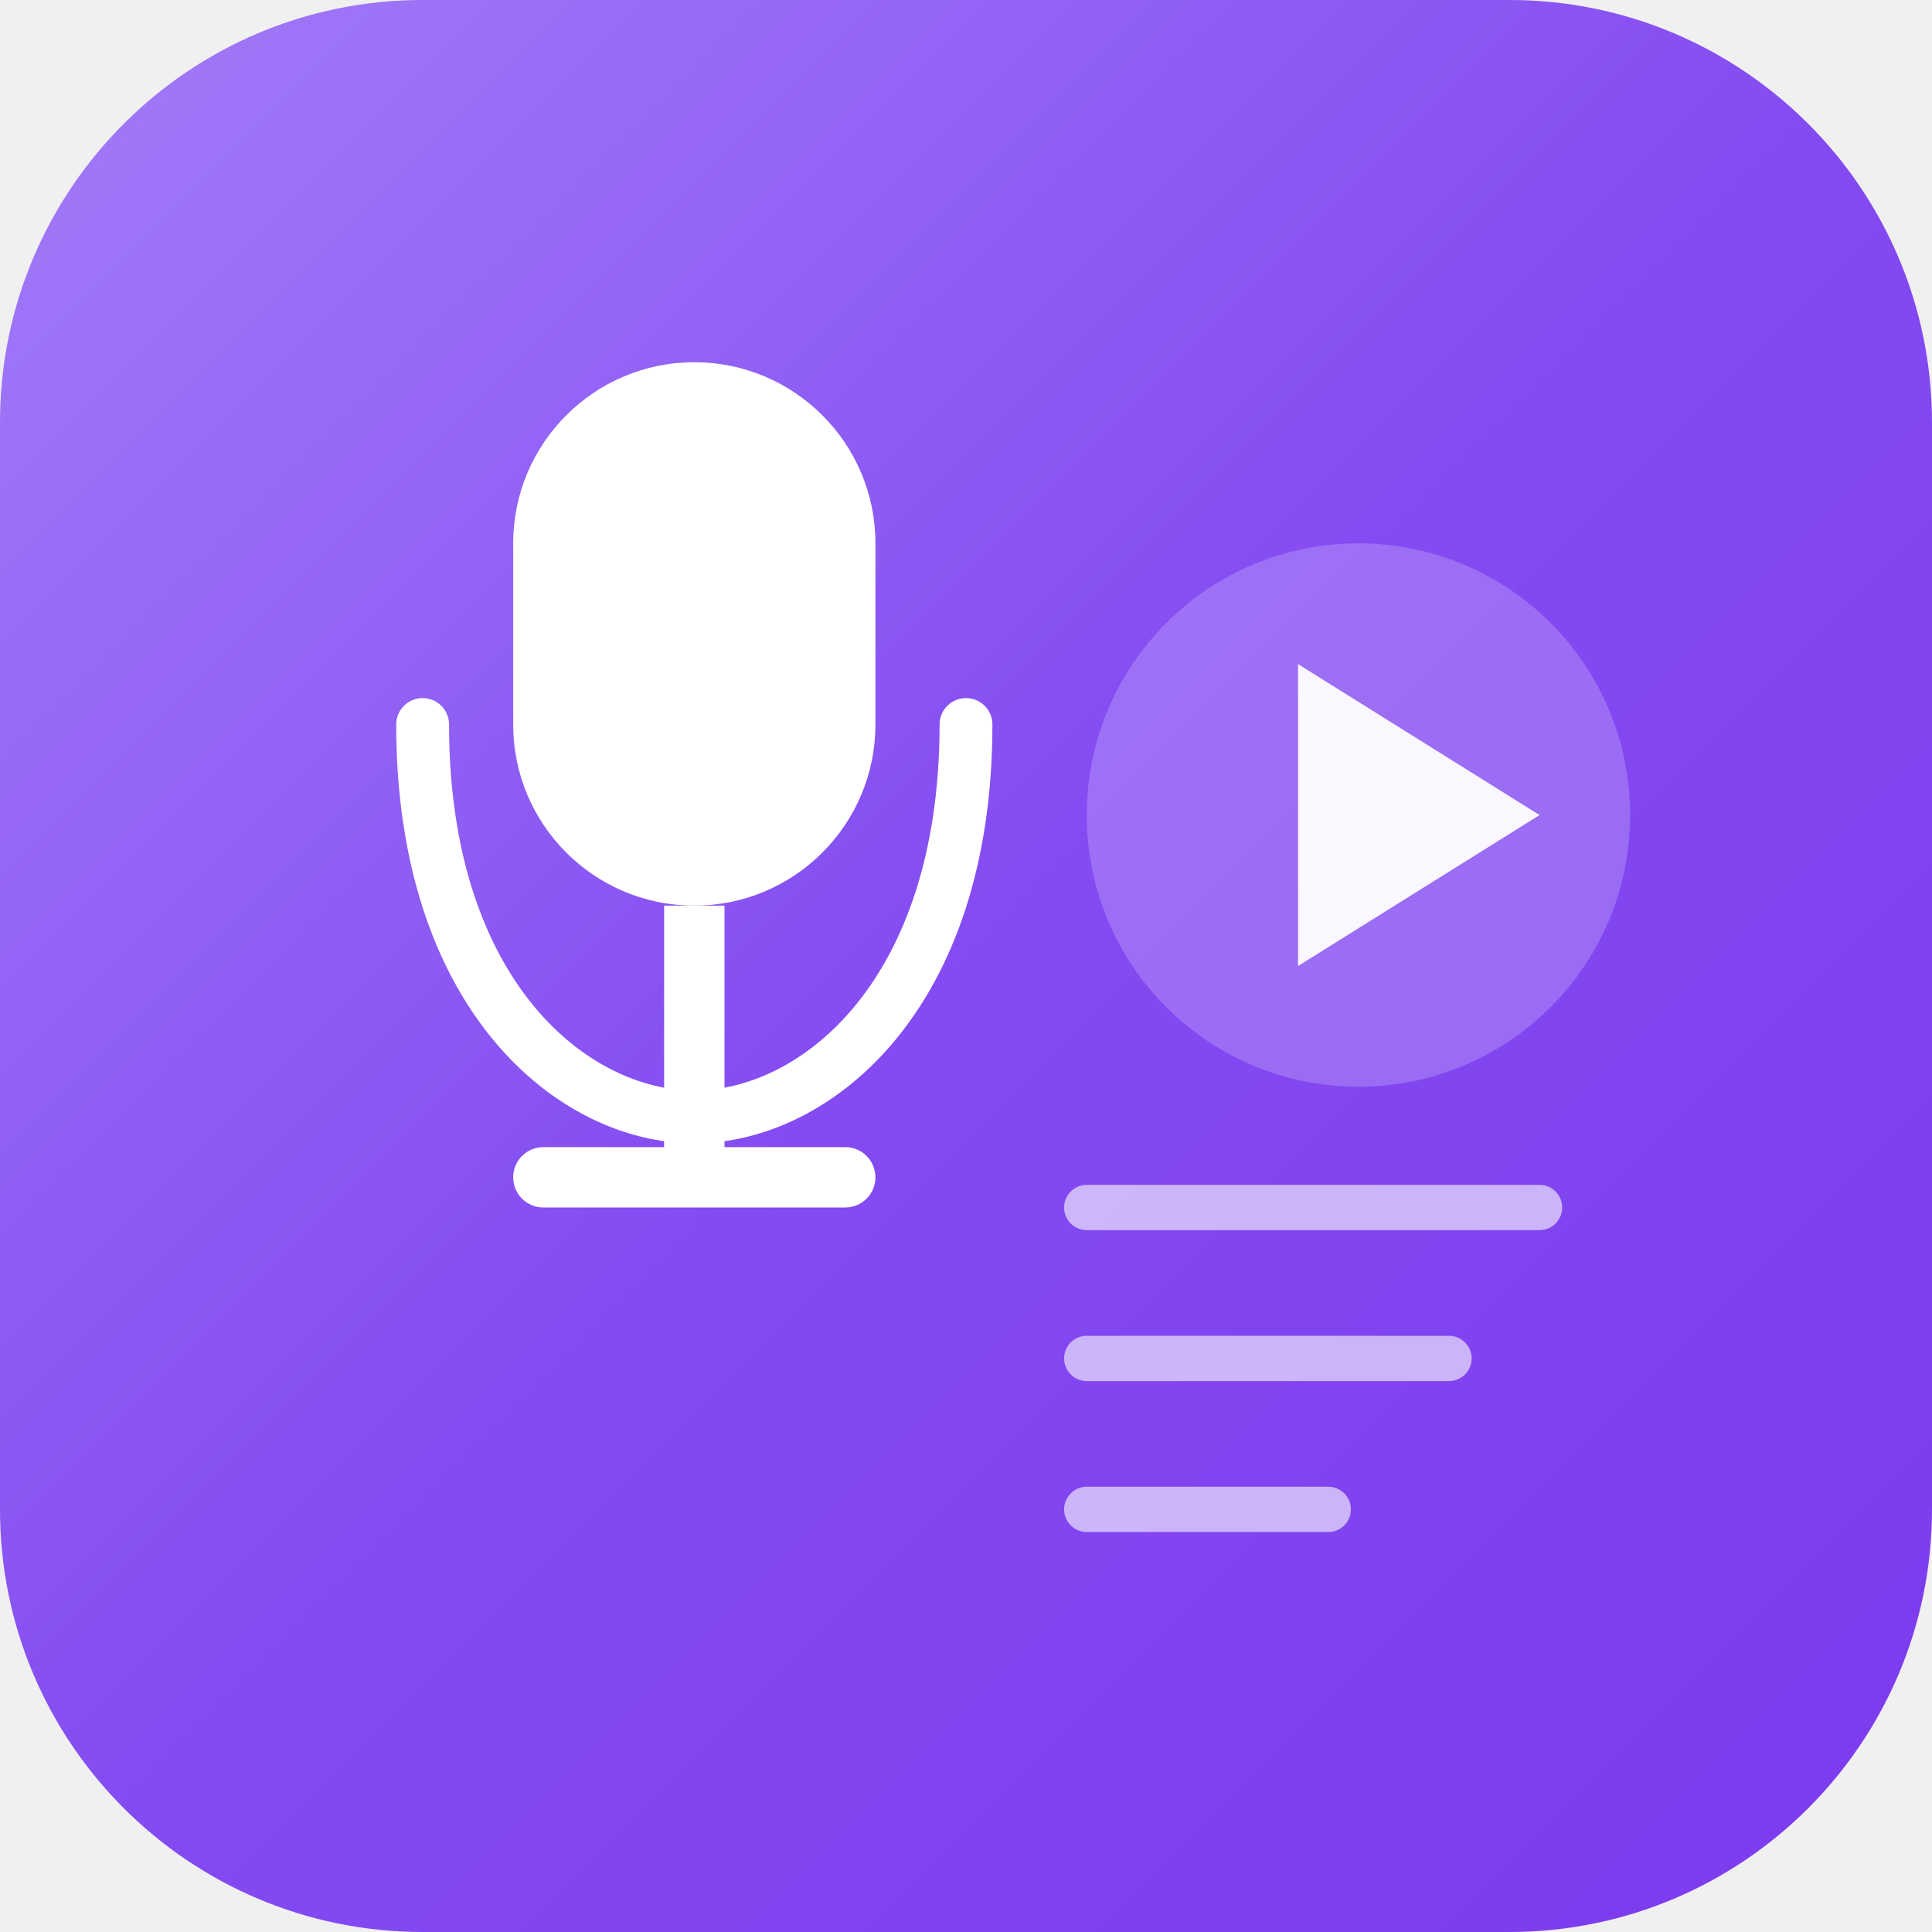
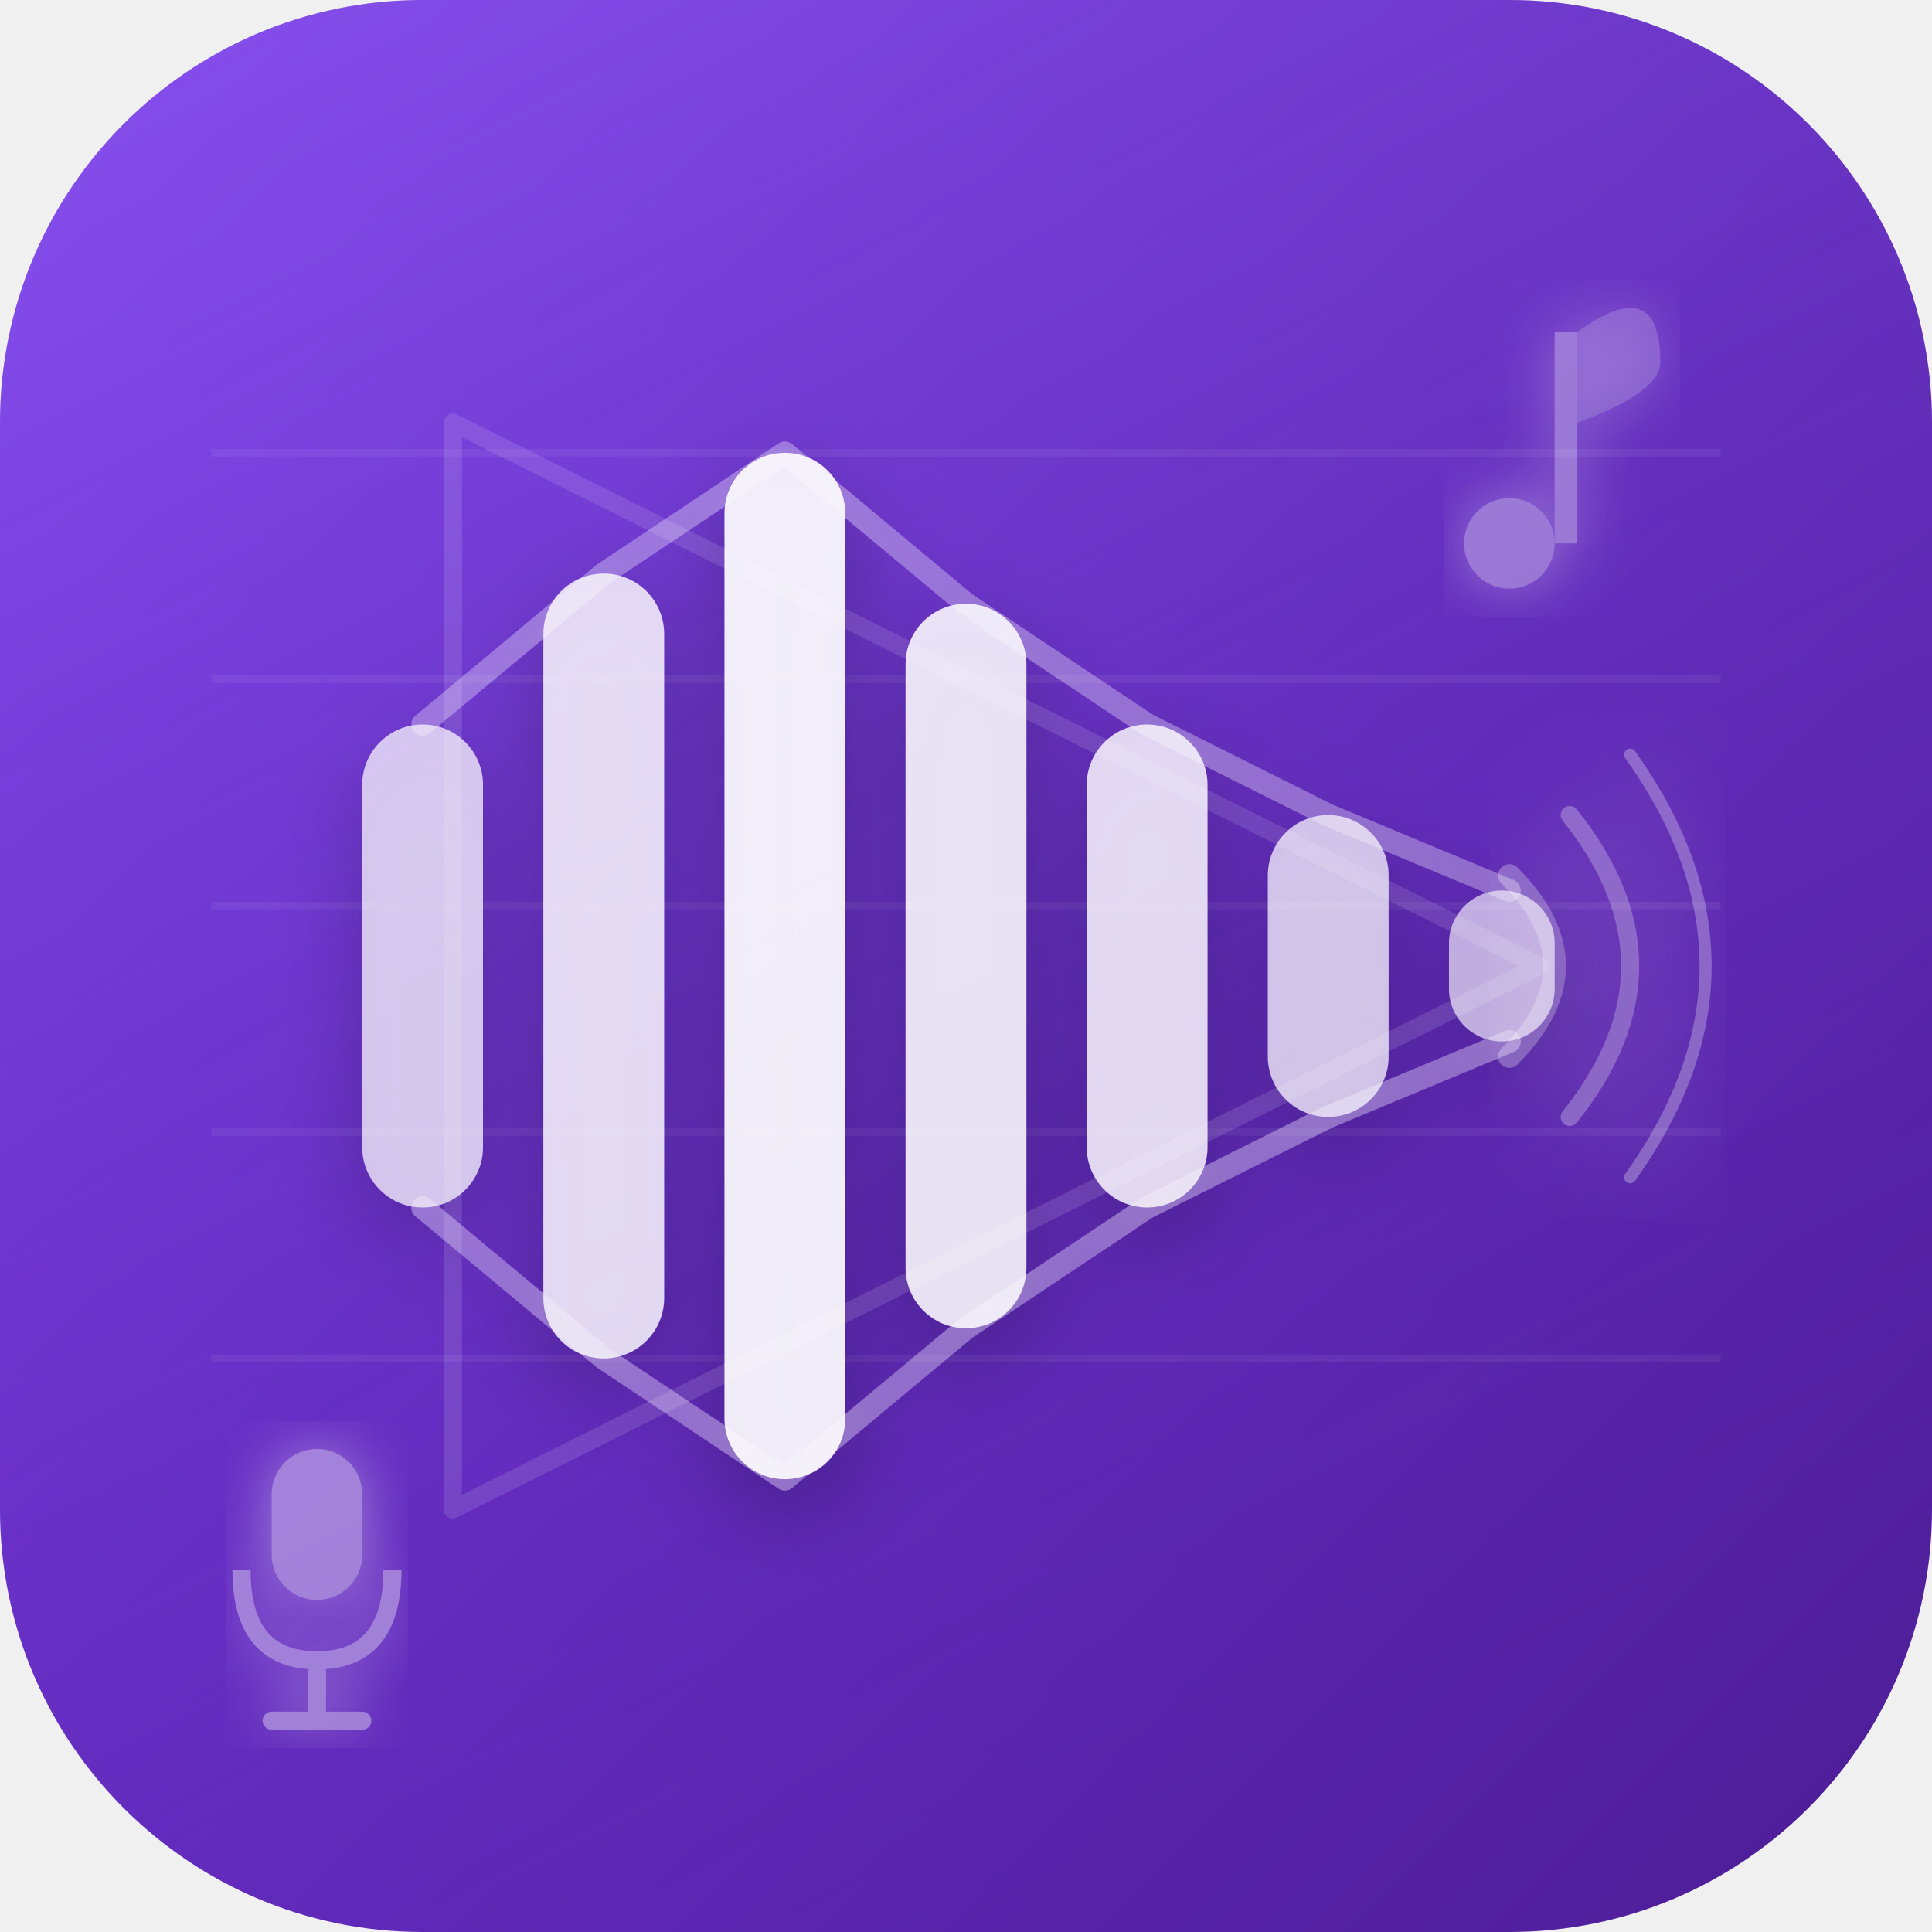
<svg xmlns="http://www.w3.org/2000/svg" viewBox="0 0 128 128" width="128" height="128">
  <defs>
-     <linearGradient id="bg" x1="0%" y1="0%" x2="100%" y2="100%">
-       <stop offset="0%" stop-color="#8b5cf6" />
-       <stop offset="100%" stop-color="#7c3aed" />
+     <linearGradient id="bg" x1="0" y1="0" x2="1" y2="1">
+       <stop offset="0%" stop-color="#7c3aed" />
+       <stop offset="100%" stop-color="#4c1d95" />
    </linearGradient>
-     <linearGradient id="shine" x1="0%" y1="0%" x2="100%" y2="100%">
-       <stop offset="0%" stop-color="rgba(255,255,255,0.2)" />
-       <stop offset="50%" stop-color="rgba(255,255,255,0)" />
+     <linearGradient id="bg-sheen" x1="0" y1="0" x2="0.5" y2="1">
+       <stop offset="0%" stop-color="#a78bfa" stop-opacity="0.3" />
+       <stop offset="100%" stop-color="#4c1d95" stop-opacity="0" />
    </linearGradient>
+     <filter id="shadow">
+       <feDropShadow dx="0" dy="2" stdDeviation="3" flood-opacity="0.3" />
+     </filter>
+     <filter id="glow">
+       <feGaussianBlur stdDeviation="2" result="blur" />
+       <feMerge>
+         <feMergeNode in="blur" />
+         <feMergeNode in="SourceGraphic" />
+       </feMerge>
+     </filter>
+     <filter id="soft-glow">
+       <feGaussianBlur stdDeviation="3" result="blur" />
+       <feMerge>
+         <feMergeNode in="blur" />
+         <feMergeNode in="SourceGraphic" />
+       </feMerge>
+     </filter>
  </defs>
  <rect width="128" height="128" rx="28" fill="url(#bg)" />
-   <rect width="128" height="128" rx="28" fill="url(#shine)" />
-   <g fill="white">
-     <rect x="34" y="24" width="24" height="36" rx="12" />
-     <rect x="44" y="60" width="4" height="18" />
-     <rect x="34" y="76" width="24" height="4" rx="2" />
-     <path d="M28,48 C28,66 38,74 46,74" fill="none" stroke="white" stroke-width="3.5" stroke-linecap="round" />
-     <path d="M64,48 C64,66 54,74 46,74" fill="none" stroke="white" stroke-width="3.5" stroke-linecap="round" />
+   <rect width="128" height="128" rx="28" fill="url(#bg-sheen)" />
+   <g stroke="#ffffff" stroke-width="0.5" opacity="0.06">
+     <line x1="14" y1="30" x2="114" y2="30" />
+     <line x1="14" y1="45" x2="114" y2="45" />
+     <line x1="14" y1="60" x2="114" y2="60" />
+     <line x1="14" y1="75" x2="114" y2="75" />
+     <line x1="14" y1="90" x2="114" y2="90" />
  </g>
-   <g fill="white" transform="translate(72, 36)">
-     <circle cx="18" cy="18" r="18" fill="white" opacity="0.2" />
-     <polygon points="14,8 14,28 30,18" opacity="0.95" />
+   <g filter="url(#shadow)">
+     <rect x="24" y="48" width="8" height="32" rx="4" fill="#ffffff" opacity="0.7" />
+     <rect x="36" y="38" width="8" height="52" rx="4" fill="#ffffff" opacity="0.8" />
+     <rect x="48" y="30" width="8" height="68" rx="4" fill="#ffffff" opacity="0.9" />
+     <rect x="60" y="40" width="8" height="48" rx="4" fill="#ffffff" opacity="0.85" />
+     <rect x="72" y="48" width="8" height="32" rx="4" fill="#ffffff" opacity="0.8" />
+     <rect x="84" y="54" width="8" height="20" rx="4" fill="#ffffff" opacity="0.7" />
+     <rect x="96" y="59" width="7" height="10" rx="3.5" fill="#ffffff" opacity="0.6" />
+     <path d="M28 48 L40 38 L52 30 L64 40 L76 48 L88 54 L100 59" stroke="#ffffff" stroke-width="1.5" fill="none" opacity="0.3" stroke-linecap="round" stroke-linejoin="round" />
+     <path d="M28 80 L40 90 L52 98 L64 88 L76 80 L88 74 L100 69" stroke="#ffffff" stroke-width="1.5" fill="none" opacity="0.3" stroke-linecap="round" stroke-linejoin="round" />
  </g>
-   <g stroke="white" stroke-width="3" stroke-linecap="round" opacity="0.6">
-     <line x1="72" y1="80" x2="102" y2="80" />
-     <line x1="72" y1="90" x2="96" y2="90" />
-     <line x1="72" y1="100" x2="88" y2="100" />
+   <path d="M30 28 L30 100 L102 64 Z" stroke="#ffffff" stroke-width="1.2" fill="none" opacity="0.12" stroke-linejoin="round" />
+   <g transform="translate(18, 96)" opacity="0.4" filter="url(#glow)">
+     <rect x="0" y="0" width="6" height="10" rx="3" fill="#ffffff" />
+     <path d="M-2 8 Q-2 14 3 14 Q8 14 8 8" stroke="#ffffff" stroke-width="1.2" fill="none" />
+     <line x1="3" y1="14" x2="3" y2="18" stroke="#ffffff" stroke-width="1.2" />
+     <line x1="0" y1="18" x2="6" y2="18" stroke="#ffffff" stroke-width="1.2" stroke-linecap="round" />
+   </g>
+   <g stroke="#ffffff" fill="none" opacity="0.3" filter="url(#soft-glow)">
+     <path d="M100 58 Q106 64 100 70" stroke-width="1.5" stroke-linecap="round" />
+     <path d="M104 54 Q112 64 104 74" stroke-width="1.2" stroke-linecap="round" />
+     <path d="M108 50 Q118 64 108 78" stroke-width="0.8" stroke-linecap="round" />
+   </g>
+   <g fill="#ffffff" opacity="0.35" filter="url(#glow)" transform="translate(100, 28)">
+     <circle cx="0" cy="8" r="3" />
+     <rect x="3" y="-6" width="1.5" height="14" />
+     <path d="M4.5 -6 Q10 -10 10 -4 Q10 -2 4.5 0" fill="#ffffff" opacity="0.6" />
  </g>
</svg>
